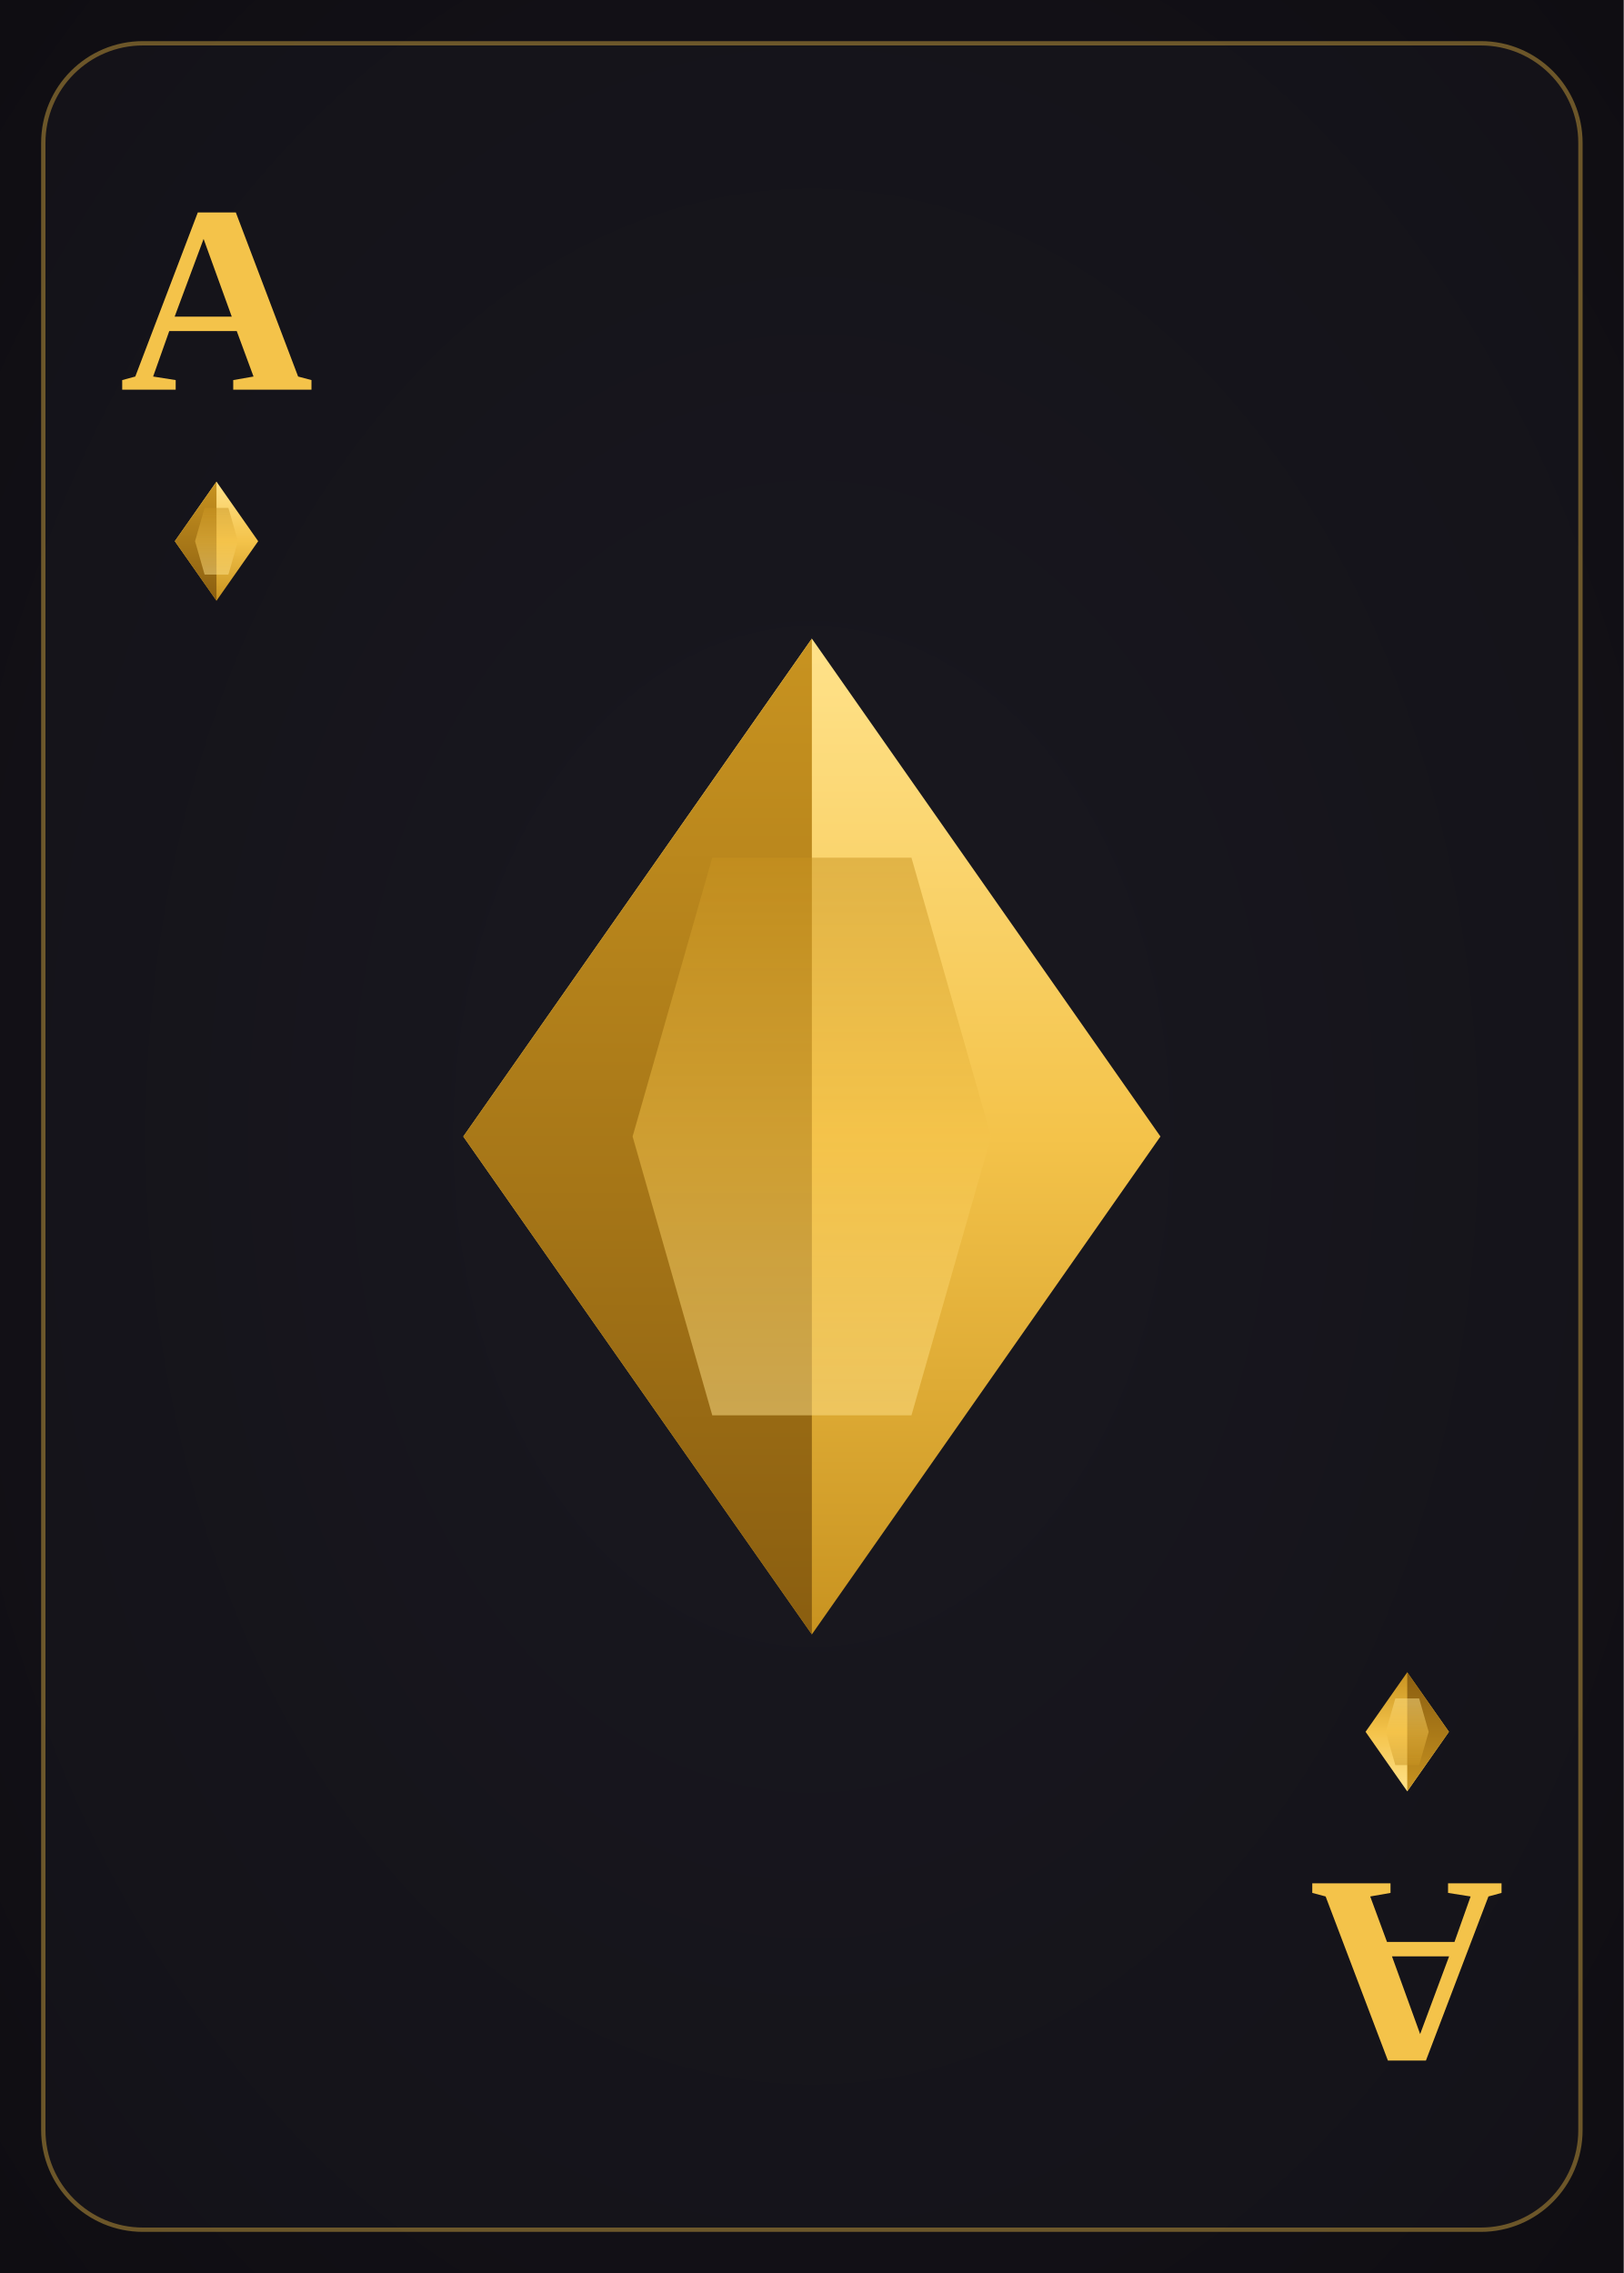
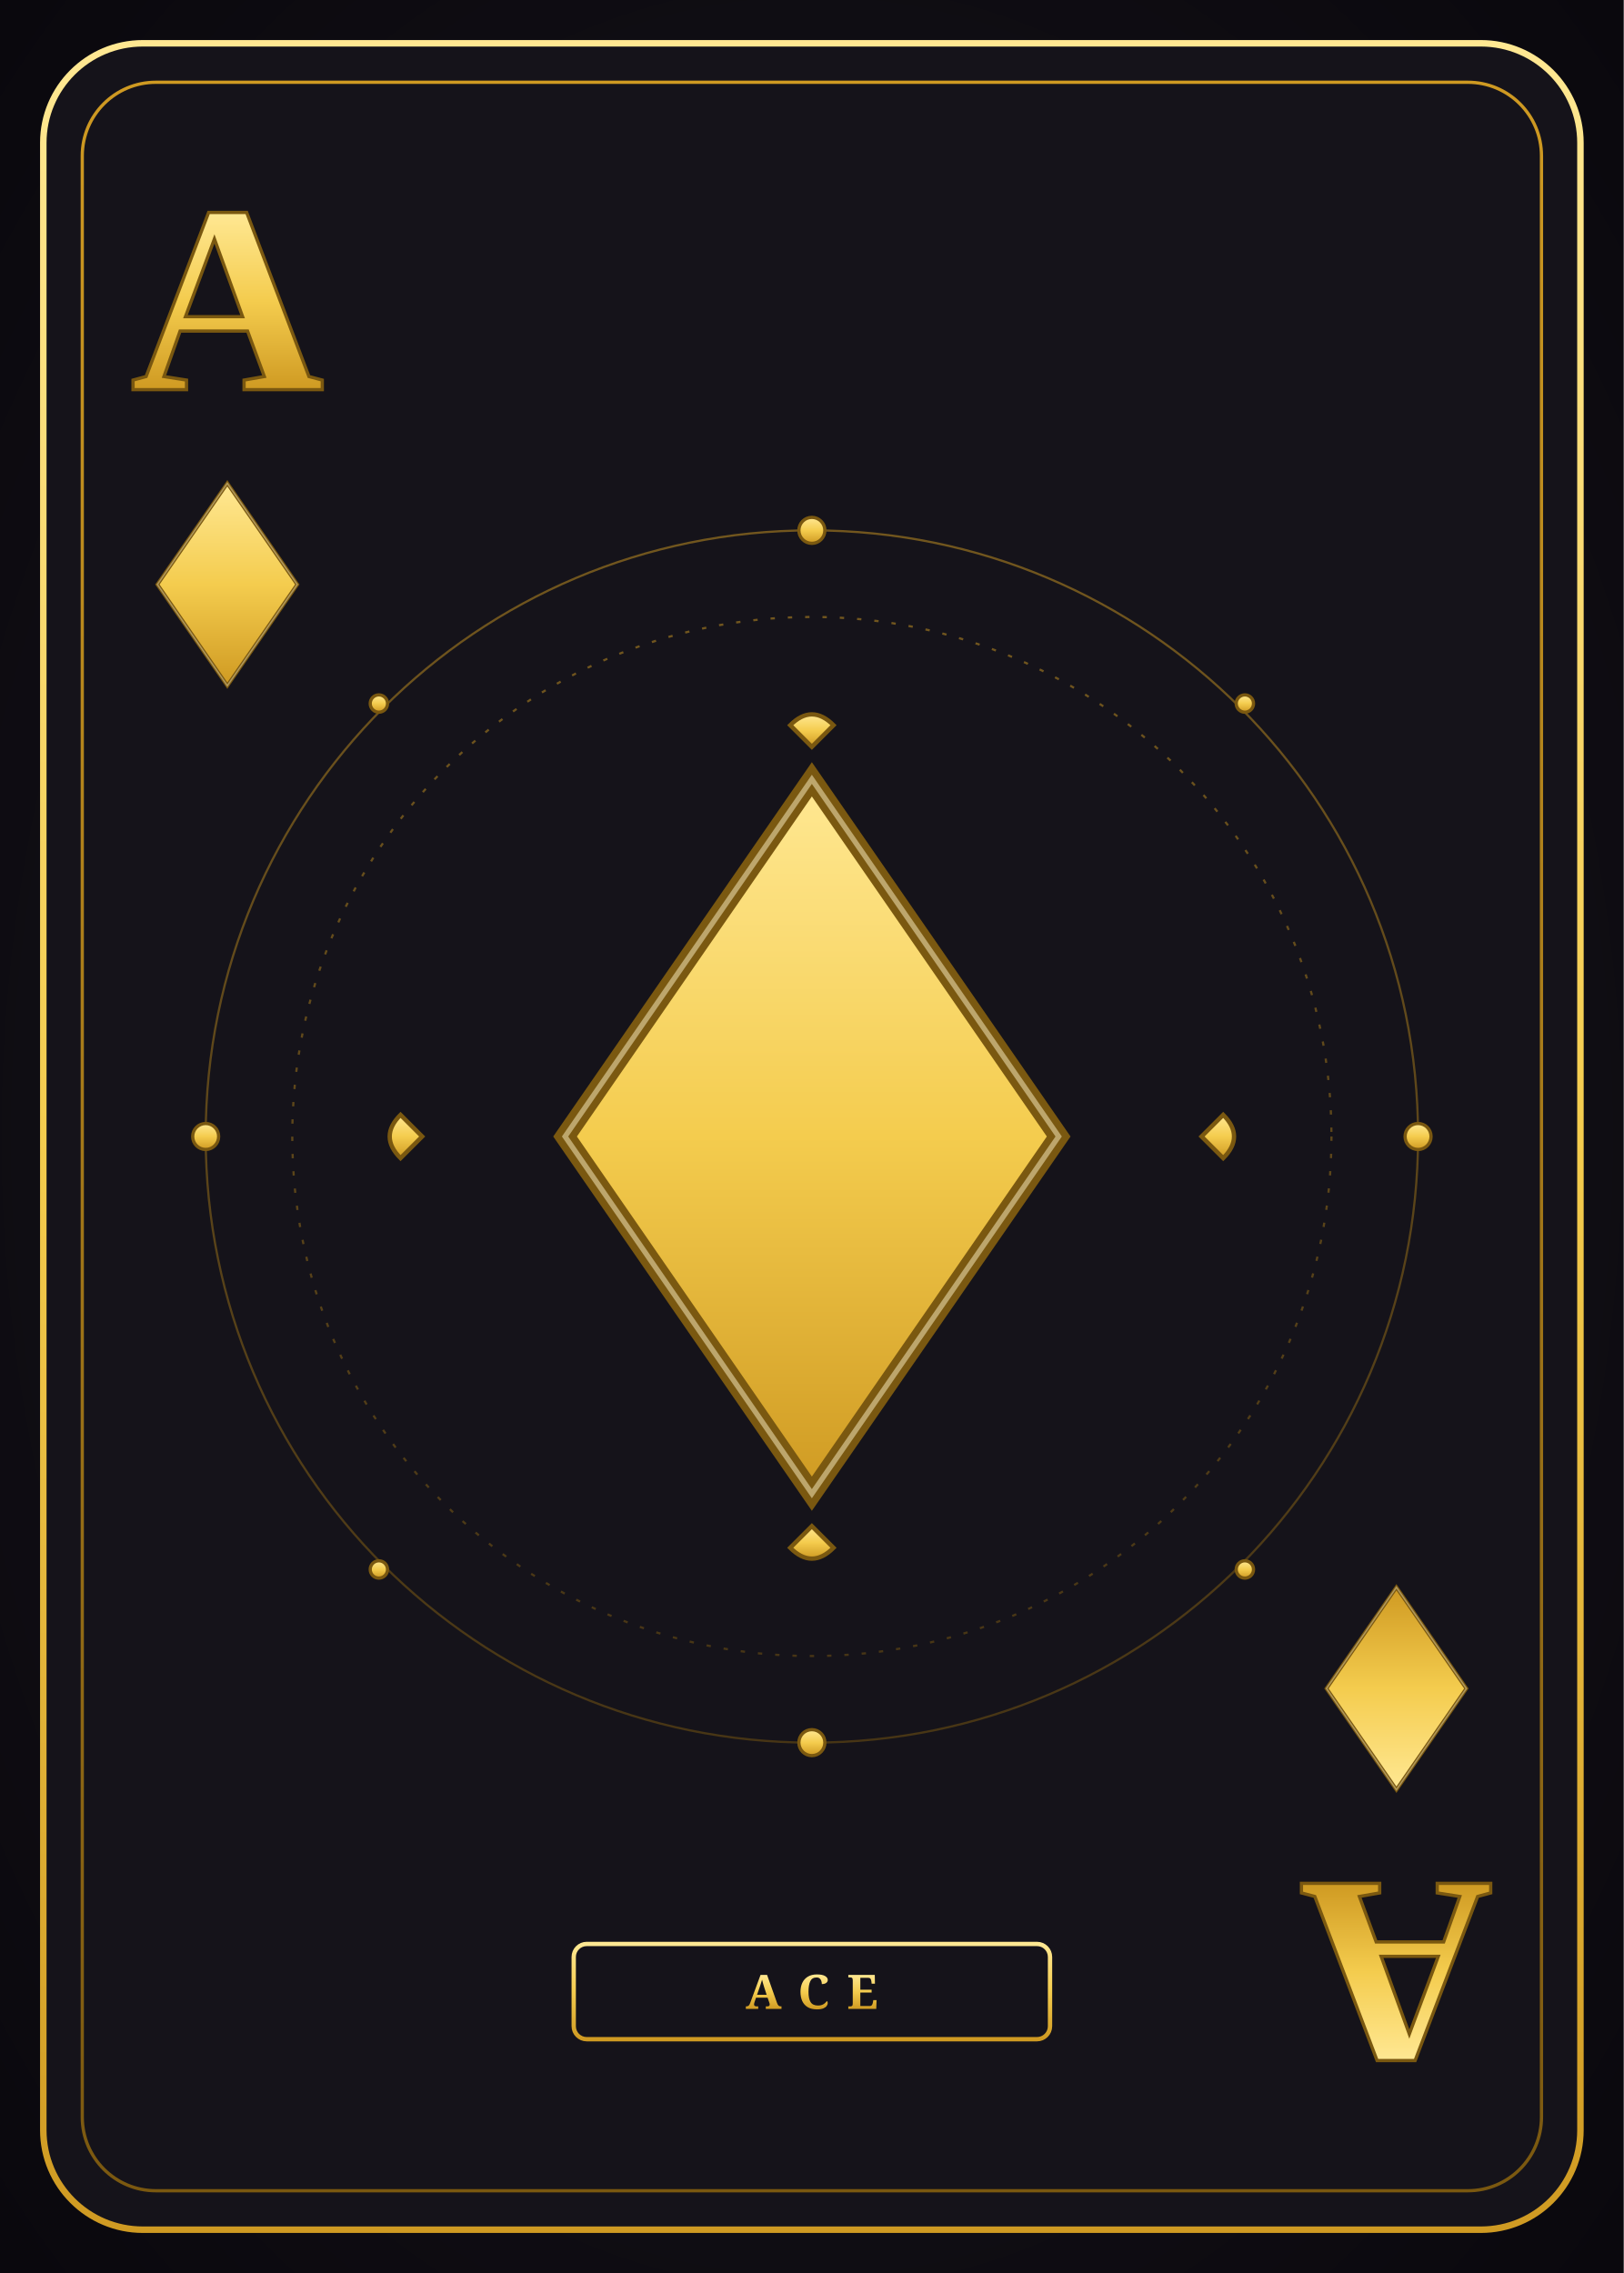
<svg xmlns="http://www.w3.org/2000/svg" viewBox="0 0 750 1050" width="750" height="1050">
  <defs>
    <linearGradient id="goldGrad" x1="0" y1="0" x2="0" y2="1">
-       <stop offset="0%" stop-color="#ffe28a" />
-       <stop offset="50%" stop-color="#f4c34a" />
-       <stop offset="100%" stop-color="#c89320" />
-     </linearGradient>
-     <linearGradient id="goldGradFlip" x1="0" y1="1" x2="0" y2="0">
-       <stop offset="0%" stop-color="#ffe28a" />
-       <stop offset="50%" stop-color="#f4c34a" />
-       <stop offset="100%" stop-color="#c89320" />
+       <stop offset="0%" stop-color="#ffe893" />
+       <stop offset="50%" stop-color="#f4cc4e" />
+       <stop offset="100%" stop-color="#cf9a22" />
    </linearGradient>
    <linearGradient id="goldDark" x1="0" y1="0" x2="0" y2="1">
-       <stop offset="0%" stop-color="#c89320" />
-       <stop offset="100%" stop-color="#8a5e10" />
+       <stop offset="0%" stop-color="#cf9a22" />
+       <stop offset="100%" stop-color="#7a5810" />
    </linearGradient>
    <radialGradient id="bgVignette" cx="50%" cy="50%" r="70%">
      <stop offset="0%" stop-color="#1a1820" />
-       <stop offset="100%" stop-color="#0f0d12" />
+       <stop offset="100%" stop-color="#0a080d" />
    </radialGradient>
  </defs>
  <rect width="750" height="1050" fill="url(#bgVignette)" />
-   <rect x="20" y="20" width="710" height="1010" rx="46" ry="46" fill="#1a1820" stroke="#f4c34a" stroke-width="2" opacity="0.4" />
-   <g font-family="Georgia, 'Times New Roman', serif" font-weight="700" fill="#f4c34a">
-     <text x="100" y="180" font-size="124" text-anchor="middle">A</text>
-     <g transform="translate(100 250)">
-       <g transform="rotate(0) scale(0.55)">
-         <path d="M 0 -50 L 35 0 L 0 50 L -35 0 Z" fill="url(#goldGrad)" />
-         <path d="M 0 -50 L -35 0 L 0 50 Z" fill="url(#goldDark)" />
-         <path d="M -10 -28 L 10 -28 L 18 0 L 10 28 L -10 28 L -18 0 Z" fill="url(#goldGradFlip)" opacity="0.5" />
-       </g>
+   <rect x="20" y="20" width="710" height="1010" rx="46" ry="46" fill="#15131a" stroke="url(#goldGrad)" stroke-width="3" />
+   <rect x="38" y="38" width="674" height="974" rx="34" ry="34" fill="none" stroke="url(#goldDark)" stroke-width="1.5" />
+   <g font-family="Georgia, 'Times New Roman', serif" font-weight="700" fill="url(#goldGrad)">
+     <text x="105" y="180" font-size="124" text-anchor="middle" stroke="#7a5810" stroke-width="1.5">A</text>
+     <g transform="translate(105 270) rotate(0) scale(0.85)">
+       <path d="M 0 -55 L 38 0 L 0 55 L -38 0 Z" fill="url(#goldGrad)" stroke="#7a5810" stroke-width="2" />
+       <path d="M 0 -55 L 38 0 L 0 55 L -38 0 Z" fill="none" stroke="#fff4c8" stroke-width="0.8" opacity="0.4" />
    </g>
  </g>
  <g transform="rotate(180 375 525)">
-     <g font-family="Georgia, 'Times New Roman', serif" font-weight="700" fill="#f4c34a">
-       <text x="100" y="180" font-size="124" text-anchor="middle">A</text>
-       <g transform="translate(100 250)">
-         <g transform="rotate(0) scale(0.55)">
-           <path d="M 0 -50 L 35 0 L 0 50 L -35 0 Z" fill="url(#goldGrad)" />
-           <path d="M 0 -50 L -35 0 L 0 50 Z" fill="url(#goldDark)" />
-           <path d="M -10 -28 L 10 -28 L 18 0 L 10 28 L -10 28 L -18 0 Z" fill="url(#goldGradFlip)" opacity="0.5" />
-         </g>
+     <g font-family="Georgia, 'Times New Roman', serif" font-weight="700" fill="url(#goldGrad)">
+       <text x="105" y="180" font-size="124" text-anchor="middle" stroke="#7a5810" stroke-width="1.5">A</text>
+       <g transform="translate(105 270) rotate(0) scale(0.85)">
+         <path d="M 0 -55 L 38 0 L 0 55 L -38 0 Z" fill="url(#goldGrad)" stroke="#7a5810" stroke-width="2" />
+         <path d="M 0 -55 L 38 0 L 0 55 L -38 0 Z" fill="none" stroke="#fff4c8" stroke-width="0.8" opacity="0.4" />
      </g>
    </g>
  </g>
  <g transform="translate(375 525)">
-     <g transform="rotate(0) scale(4.6)">
-       <path d="M 0 -50 L 35 0 L 0 50 L -35 0 Z" fill="url(#goldGrad)" />
-       <path d="M 0 -50 L -35 0 L 0 50 Z" fill="url(#goldDark)" />
-       <path d="M -10 -28 L 10 -28 L 18 0 L 10 28 L -10 28 L -18 0 Z" fill="url(#goldGradFlip)" opacity="0.5" />
+     <g stroke="url(#goldDark)" stroke-width="1" fill="none" opacity="0.5">
+       <circle r="280" />
+       <circle r="240" stroke-dasharray="2 6" />
+     </g>
+     <g fill="url(#goldGrad)" stroke="#7a5810" stroke-width="1.5">
+       <circle cx="0" cy="-280" r="6" />
+       <circle cx="0" cy="280" r="6" />
+       <circle cx="-280" cy="0" r="6" />
+       <circle cx="280" cy="0" r="6" />
+       <circle cx="-200" cy="-200" r="4" />
+       <circle cx="200" cy="-200" r="4" />
+       <circle cx="-200" cy="200" r="4" />
+       <circle cx="200" cy="200" r="4" />
+     </g>
+     <g fill="url(#goldGrad)" stroke="#7a5810" stroke-width="2">
+       <path d="M -190 -10 Q -200 0 -190 10 L -180 0 Z" />
+       <path d="M 190 -10 Q 200 0 190 10 L 180 0 Z" />
+       <path d="M -10 -190 Q 0 -200 10 -190 L 0 -180 Z" />
+       <path d="M -10 190 Q 0 200 10 190 L 0 180 Z" />
+     </g>
+     <g transform="scale(3)">
+       <path d="M 0 -55 L 38 0 L 0 55 L -38 0 Z" fill="url(#goldGrad)" stroke="#7a5810" stroke-width="3" />
+       <path d="M 0 -55 L 38 0 L 0 55 L -38 0 Z" fill="none" stroke="#fff4c8" stroke-width="0.8" opacity="0.5" />
    </g>
  </g>
+   <g transform="translate(375 920)">
+     <rect x="-110" y="-22" width="220" height="44" rx="6" fill="none" stroke="url(#goldGrad)" stroke-width="2" />
+     <text y="8" text-anchor="middle" font-family="Georgia, serif" font-weight="700" font-size="22" fill="url(#goldGrad)" letter-spacing="8">ACE</text>
+   </g>
</svg>
